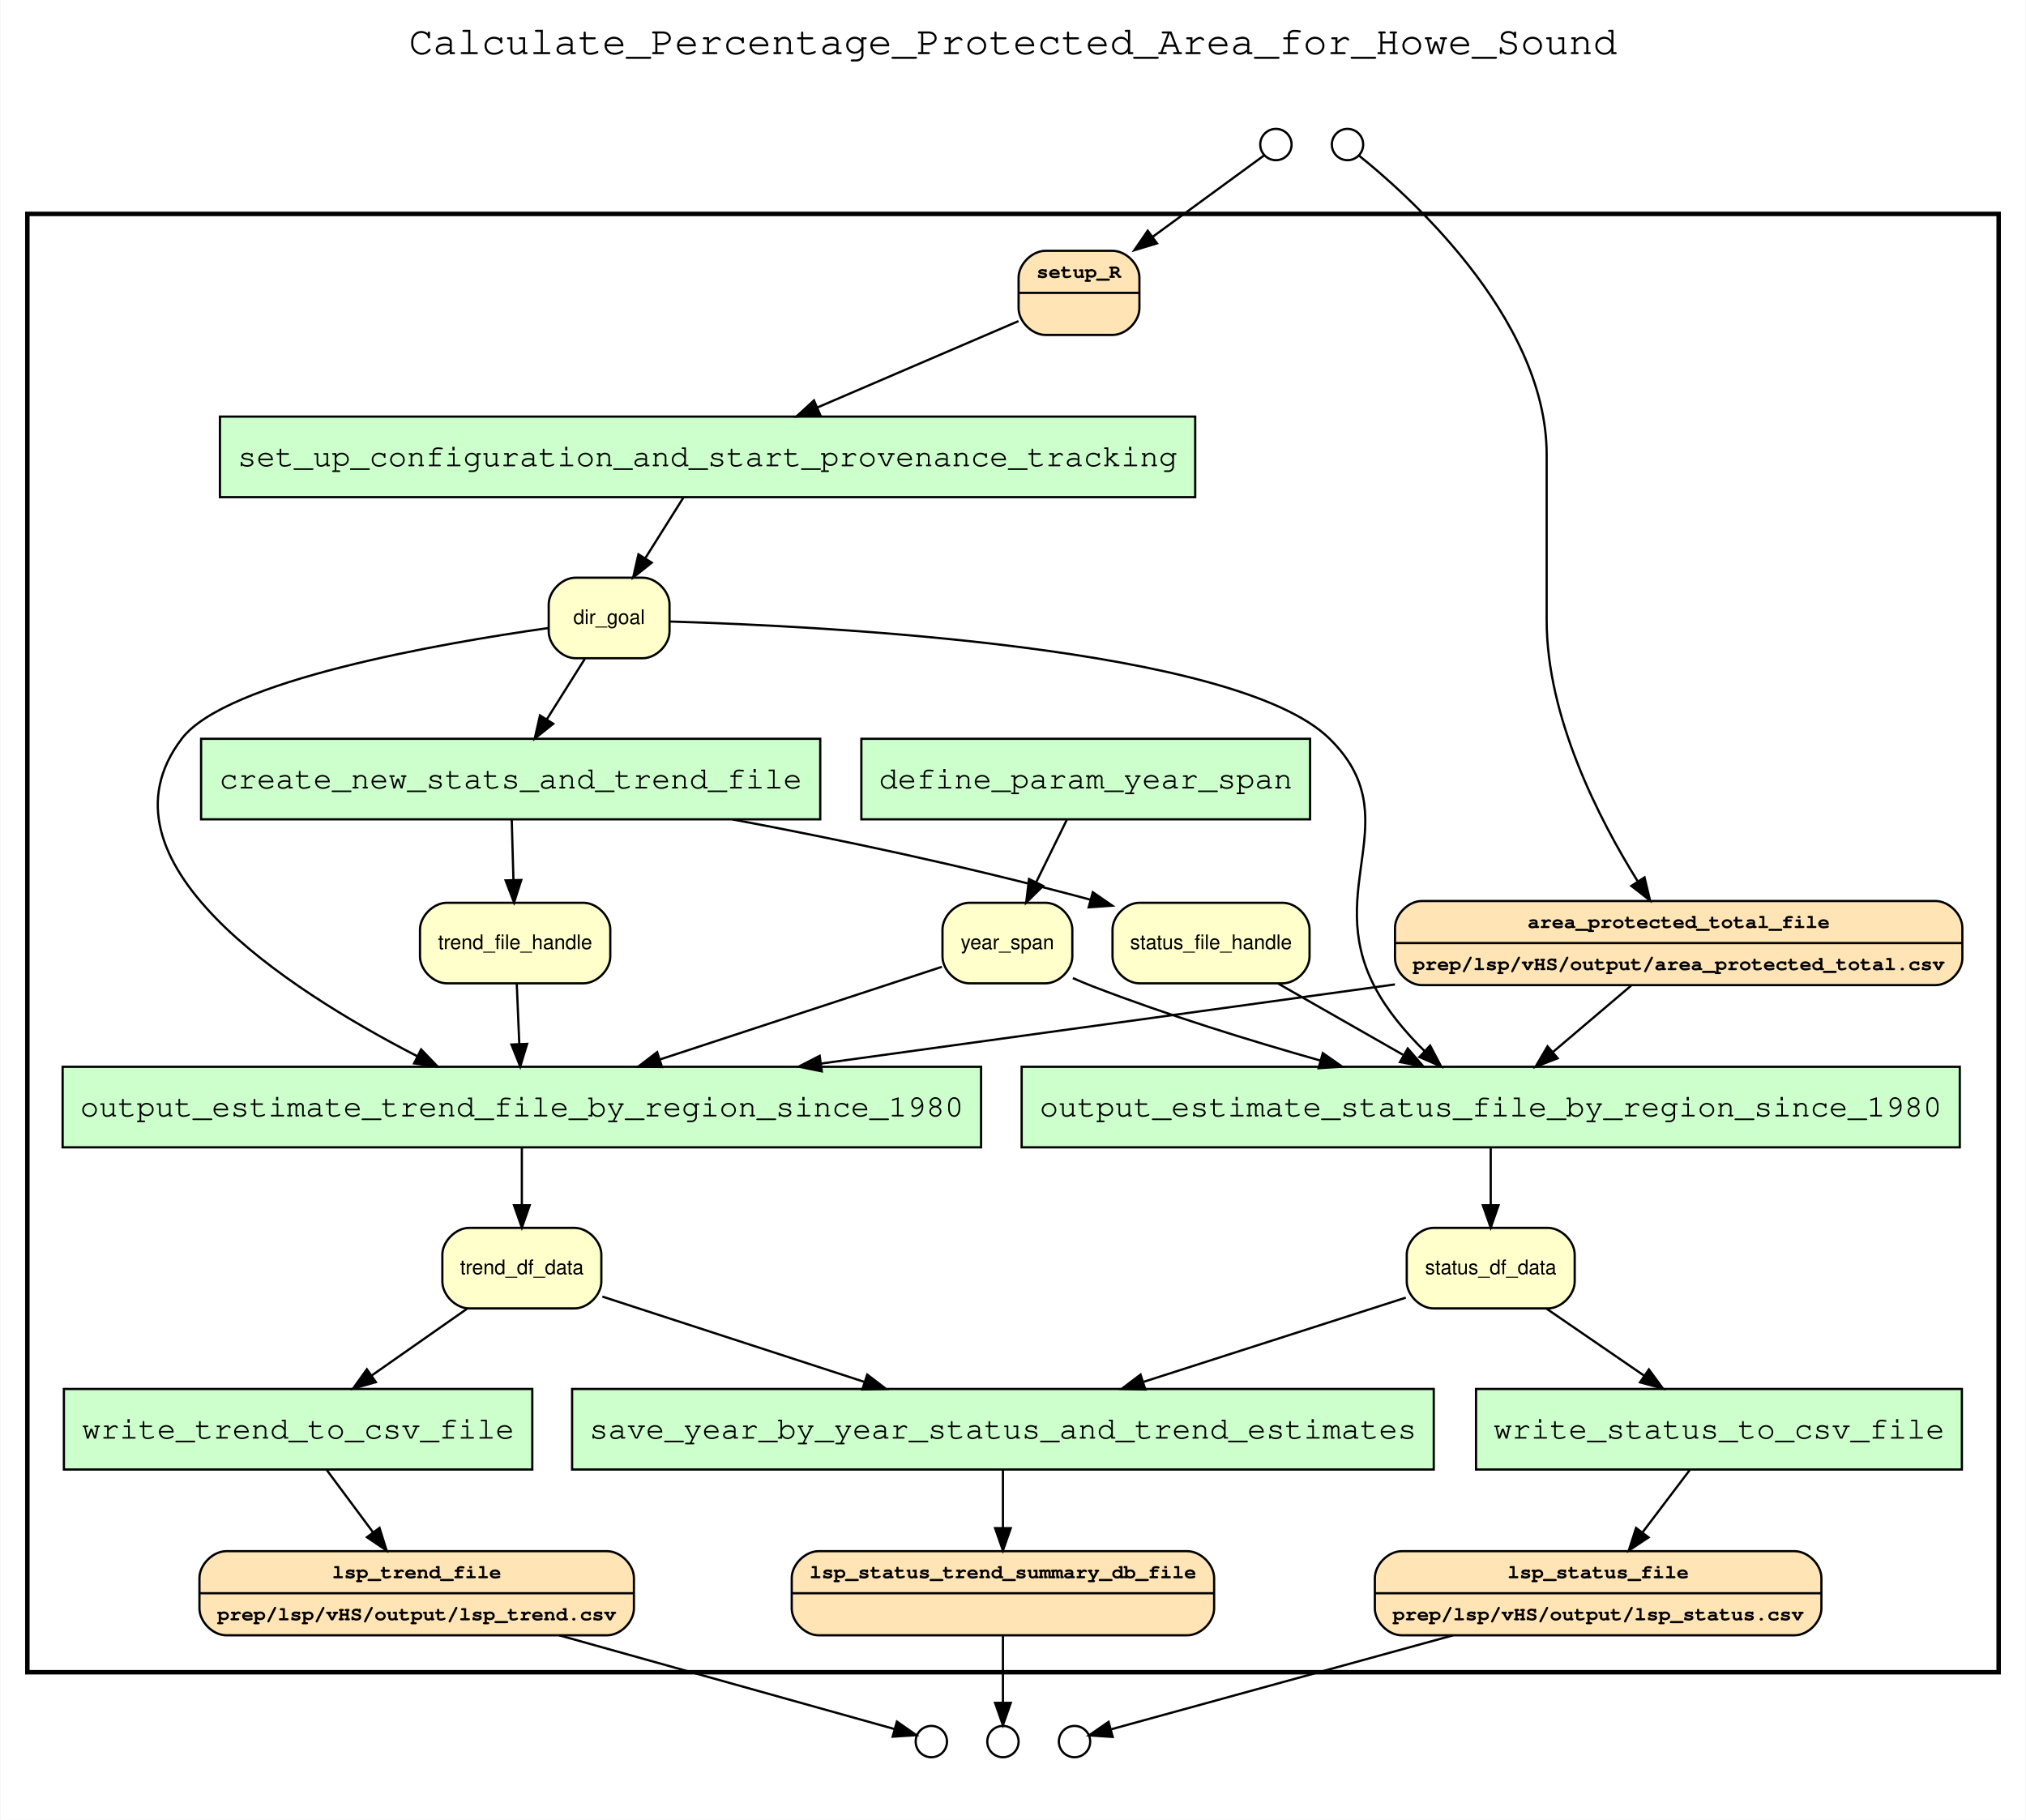
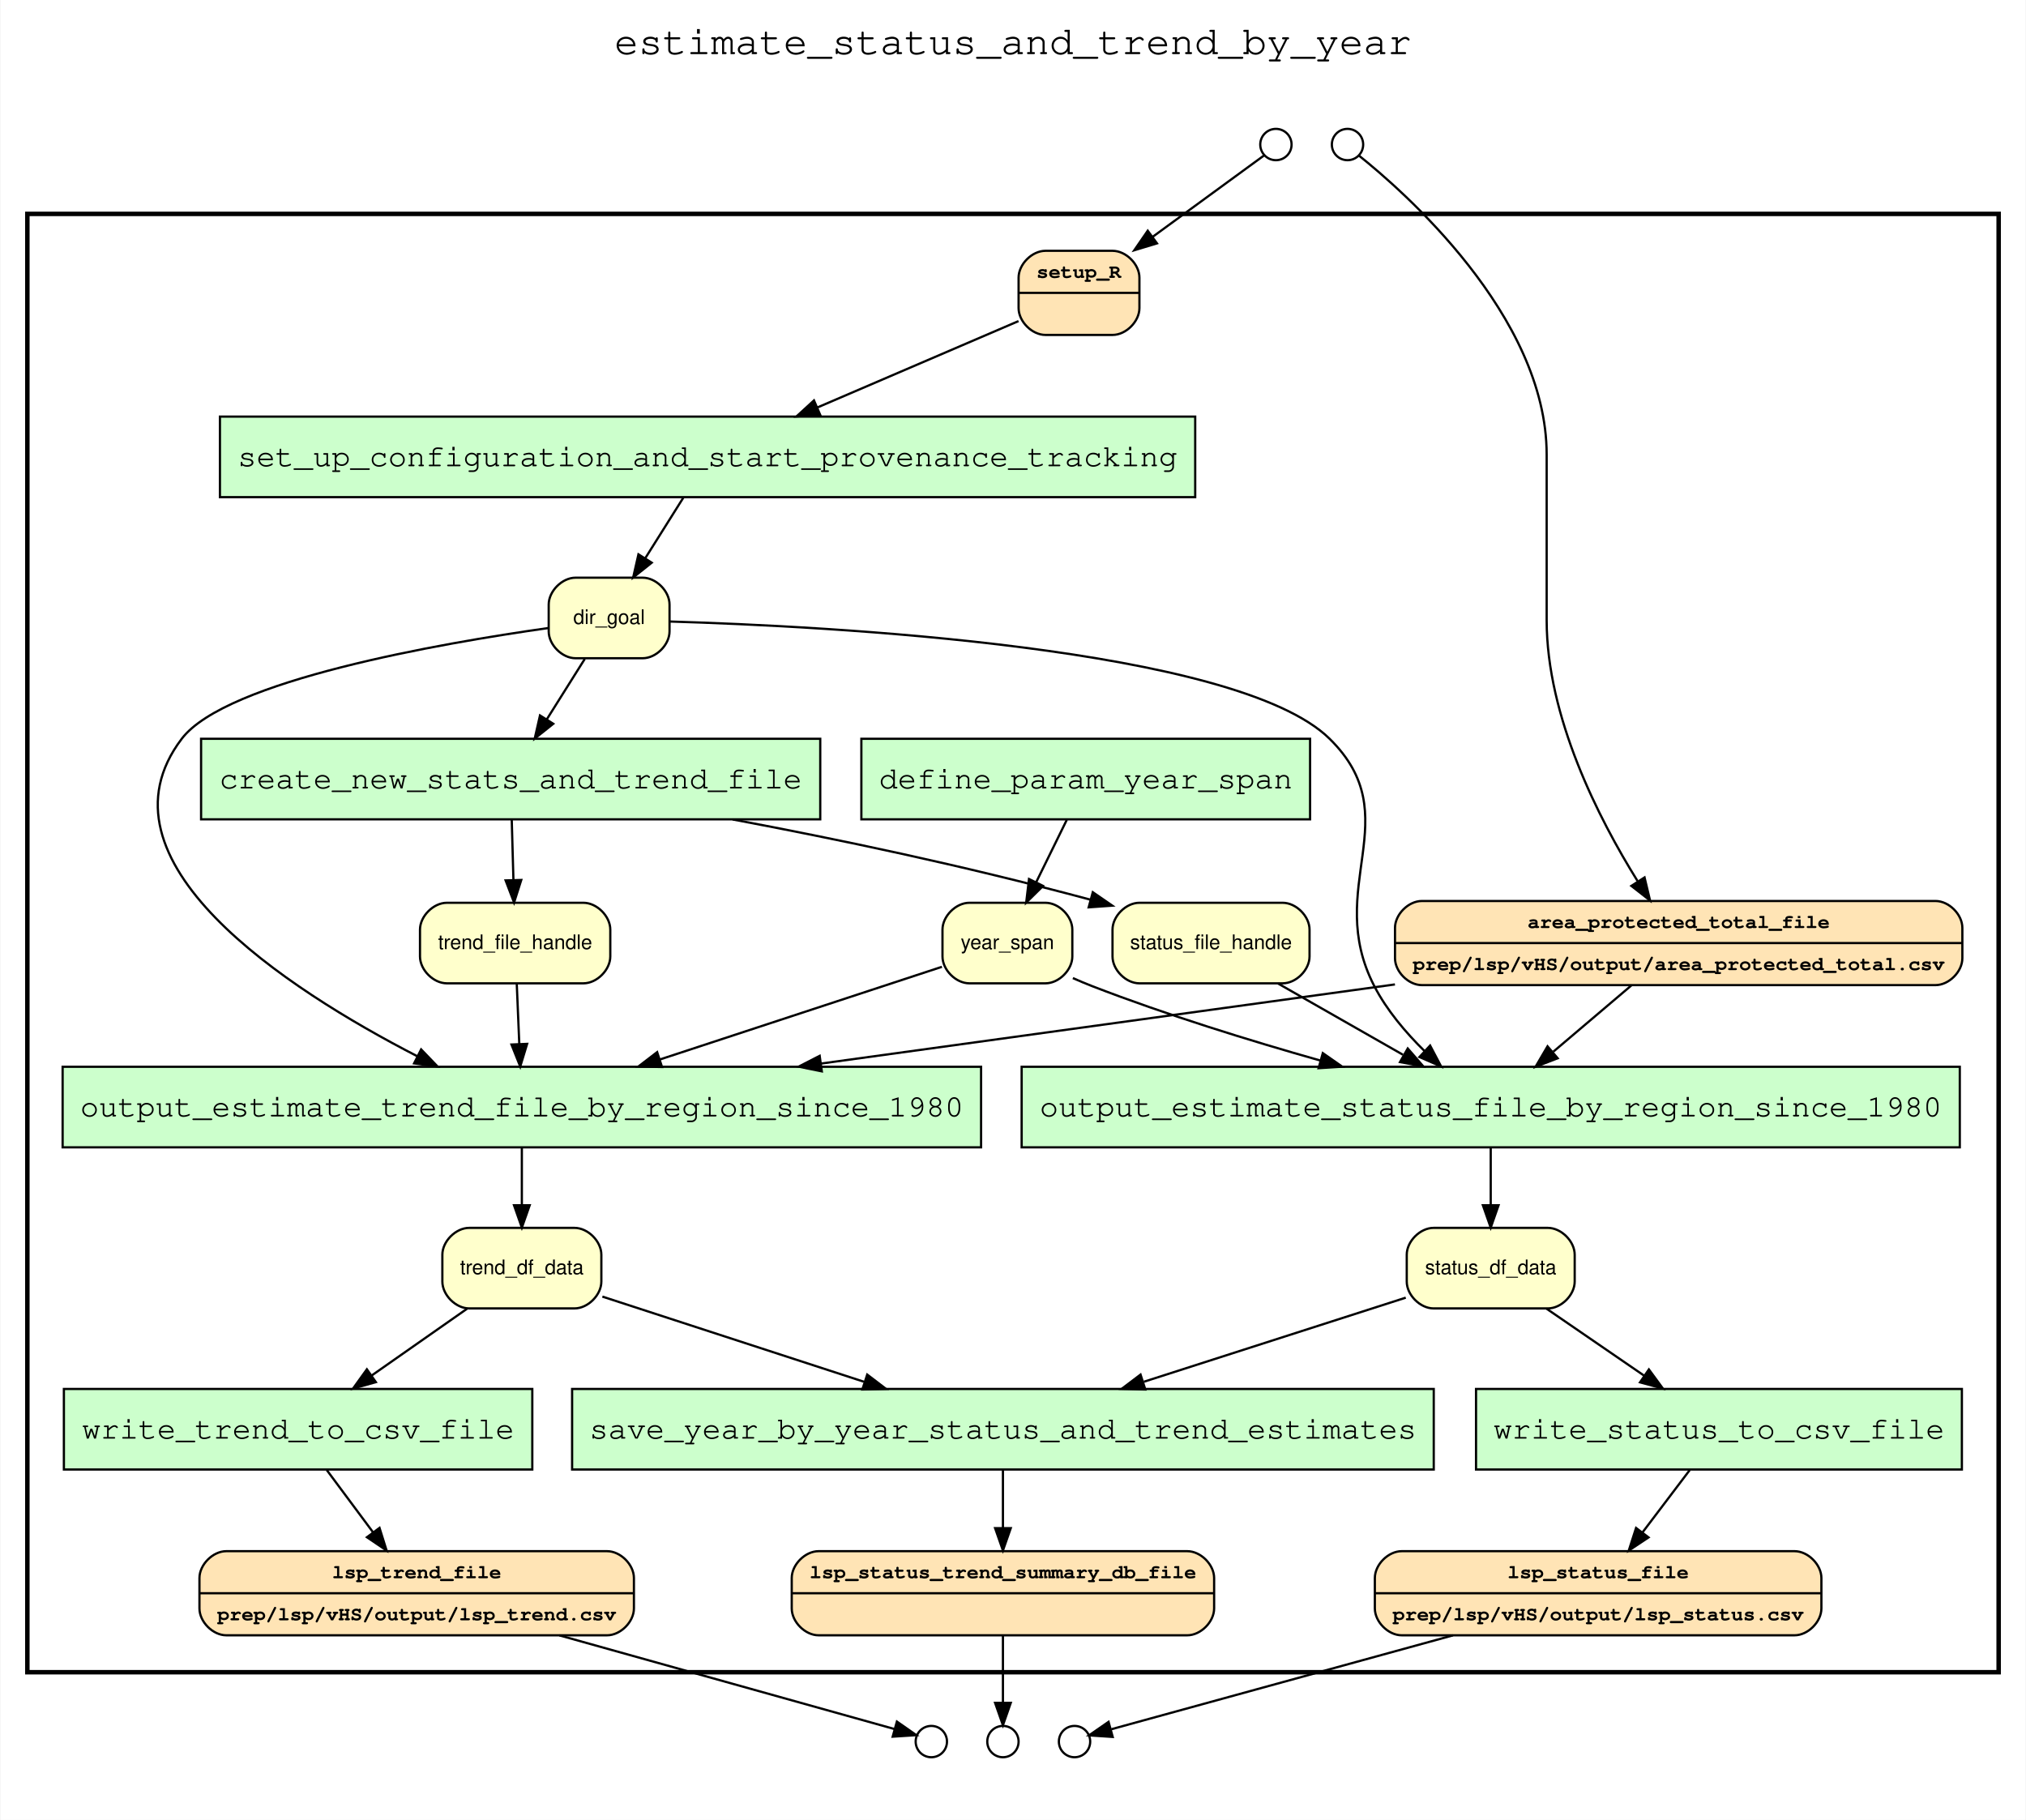
<svg xmlns="http://www.w3.org/2000/svg" width="905pt" height="813pt" viewBox="0.00 0.00 905.00 813.40">
  <g id="graph0" class="graph" transform="scale(1 1) rotate(0) translate(4 809.4)">
    <polygon fill="white" stroke="none" points="-4,4 -4,-809.4 901,-809.4 901,4 -4,4" />
-     <text text-anchor="middle" x="448.5" y="-785.2" font-family="Courier,monospace" font-size="18.00">Calculate_Percentage_Protected_Area_for_Howe_Sound</text>
+     <text text-anchor="middle" x="448.5" y="-785.2" font-family="Courier,monospace" font-size="18.00">estimate_status_and_trend_by_year</text>
    <g id="clust1" class="cluster">
      <polygon fill="none" stroke="black" stroke-width="2" points="8,-62 8,-713.8 889,-713.8 889,-62 8,-62" />
    </g>
    <g id="clust2" class="cluster">
      <polygon fill="none" stroke="white" stroke-width="2" points="16,-70 16,-705.8 881,-705.8 881,-70 16,-70" />
    </g>
    <g id="clust3" class="cluster">
      <polygon fill="none" stroke="white" stroke-width="2" points="543,-721.8 543,-767.8 621,-767.8 621,-721.8 543,-721.8" />
    </g>
    <g id="clust4" class="cluster">
      <polygon fill="none" stroke="white" stroke-width="2" points="551,-729.8 551,-759.8 613,-759.8 613,-729.8 551,-729.8" />
    </g>
    <g id="clust5" class="cluster">
      <polygon fill="none" stroke="white" stroke-width="2" points="389,-8 389,-54 499,-54 499,-8 389,-8" />
    </g>
    <g id="clust6" class="cluster">
      <polygon fill="none" stroke="white" stroke-width="2" points="397,-16 397,-46 491,-46 491,-16 397,-16" />
    </g>
    <g id="node1" class="node">
      <polygon fill="#ccffcc" stroke="black" points="529.93,-623.2 94.07,-623.2 94.07,-587.2 529.93,-587.2 529.93,-623.2" />
      <text text-anchor="middle" x="312" y="-601" font-family="Courier,monospace" font-size="14.00">set_up_configuration_and_start_provenance_tracking</text>
    </g>
    <g id="node11" class="node">
      <path fill="#ffffcc" stroke="black" d="M283,-551.2C283,-551.2 253,-551.2 253,-551.2 247,-551.2 241,-545.2 241,-539.2 241,-539.2 241,-527.2 241,-527.2 241,-521.2 247,-515.2 253,-515.2 253,-515.2 283,-515.2 283,-515.2 289,-515.2 295,-521.2 295,-527.2 295,-527.2 295,-539.2 295,-539.2 295,-545.2 289,-551.2 283,-551.2" />
      <text text-anchor="middle" x="268" y="-530.5" font-family="Helvetica,sans-Serif" font-size="9.00">dir_goal</text>
    </g>
    <g id="edge15" class="edge">
      <path fill="none" stroke="black" d="M301.124,-586.897C296.008,-578.759 289.805,-568.889 284.155,-559.901" />
      <polygon fill="black" stroke="black" points="287.036,-557.908 278.751,-551.304 281.11,-561.633 287.036,-557.908" />
    </g>
    <g id="node2" class="node">
      <polygon fill="#ccffcc" stroke="black" points="362.357,-479.2 85.643,-479.2 85.643,-443.2 362.357,-443.2 362.357,-479.2" />
      <text text-anchor="middle" x="224" y="-457" font-family="Courier,monospace" font-size="14.00">create_new_stats_and_trend_file</text>
    </g>
    <g id="node12" class="node">
      <path fill="#ffffcc" stroke="black" d="M569.027,-405.9C569.027,-405.9 504.973,-405.9 504.973,-405.9 498.973,-405.9 492.973,-399.9 492.973,-393.9 492.973,-393.9 492.973,-381.9 492.973,-381.9 492.973,-375.9 498.973,-369.9 504.973,-369.9 504.973,-369.9 569.027,-369.9 569.027,-369.9 575.027,-369.9 581.027,-375.9 581.027,-381.9 581.027,-381.9 581.027,-393.9 581.027,-393.9 581.027,-399.9 575.027,-405.9 569.027,-405.9" />
      <text text-anchor="middle" x="537" y="-385.2" font-family="Helvetica,sans-Serif" font-size="9.00">status_file_handle</text>
    </g>
    <g id="edge16" class="edge">
      <path fill="none" stroke="black" d="M323.182,-443.152C369.402,-434.448 425.209,-422.86 483.187,-407.259" />
      <polygon fill="black" stroke="black" points="484.161,-410.622 492.889,-404.616 482.321,-403.868 484.161,-410.622" />
    </g>
    <g id="node13" class="node">
      <path fill="#ffffcc" stroke="black" d="M256.524,-405.9C256.524,-405.9 195.476,-405.9 195.476,-405.9 189.476,-405.9 183.476,-399.9 183.476,-393.9 183.476,-393.9 183.476,-381.9 183.476,-381.9 183.476,-375.9 189.476,-369.9 195.476,-369.9 195.476,-369.9 256.524,-369.9 256.524,-369.9 262.524,-369.9 268.524,-375.9 268.524,-381.9 268.524,-381.9 268.524,-393.9 268.524,-393.9 268.524,-399.9 262.524,-405.9 256.524,-405.9" />
      <text text-anchor="middle" x="226" y="-385.2" font-family="Helvetica,sans-Serif" font-size="9.00">trend_file_handle</text>
    </g>
    <g id="edge17" class="edge">
      <path fill="none" stroke="black" d="M224.484,-442.94C224.71,-434.883 224.985,-425.1 225.237,-416.084" />
      <polygon fill="black" stroke="black" points="228.738,-416.095 225.52,-406.001 221.741,-415.899 228.738,-416.095" />
    </g>
    <g id="node3" class="node">
      <polygon fill="#ccffcc" stroke="black" points="581.269,-479.2 380.731,-479.2 380.731,-443.2 581.269,-443.2 581.269,-479.2" />
      <text text-anchor="middle" x="481" y="-457" font-family="Courier,monospace" font-size="14.00">define_param_year_span</text>
    </g>
    <g id="node14" class="node">
      <path fill="#ffffcc" stroke="black" d="M463.015,-405.9C463.015,-405.9 428.985,-405.9 428.985,-405.9 422.985,-405.9 416.985,-399.9 416.985,-393.9 416.985,-393.9 416.985,-381.9 416.985,-381.9 416.985,-375.9 422.985,-369.9 428.985,-369.9 428.985,-369.9 463.015,-369.9 463.015,-369.9 469.015,-369.9 475.015,-375.9 475.015,-381.9 475.015,-381.9 475.015,-393.9 475.015,-393.9 475.015,-399.9 469.015,-405.9 463.015,-405.9" />
      <text text-anchor="middle" x="446" y="-385.2" font-family="Helvetica,sans-Serif" font-size="9.00">year_span</text>
    </g>
    <g id="edge18" class="edge">
      <path fill="none" stroke="black" d="M472.527,-442.94C468.443,-434.62 463.456,-424.46 458.912,-415.204" />
      <polygon fill="black" stroke="black" points="461.943,-413.435 454.395,-406.001 455.659,-416.52 461.943,-413.435" />
    </g>
    <g id="node4" class="node">
      <polygon fill="#ccffcc" stroke="black" points="871.633,-332.6 452.367,-332.6 452.367,-296.6 871.633,-296.6 871.633,-332.6" />
      <text text-anchor="middle" x="662" y="-310.4" font-family="Courier,monospace" font-size="14.00">output_estimate_status_file_by_region_since_1980</text>
    </g>
    <g id="node15" class="node">
      <path fill="#ffffcc" stroke="black" d="M687.529,-260.6C687.529,-260.6 636.471,-260.6 636.471,-260.6 630.471,-260.6 624.471,-254.6 624.471,-248.6 624.471,-248.6 624.471,-236.6 624.471,-236.6 624.471,-230.6 630.471,-224.6 636.471,-224.6 636.471,-224.6 687.529,-224.6 687.529,-224.6 693.529,-224.6 699.529,-230.6 699.529,-236.6 699.529,-236.6 699.529,-248.6 699.529,-248.6 699.529,-254.6 693.529,-260.6 687.529,-260.6" />
      <text text-anchor="middle" x="662" y="-239.9" font-family="Helvetica,sans-Serif" font-size="9.00">status_df_data</text>
    </g>
    <g id="edge19" class="edge">
      <path fill="none" stroke="black" d="M662,-296.297C662,-288.583 662,-279.312 662,-270.712" />
      <polygon fill="black" stroke="black" points="665.5,-270.704 662,-260.704 658.5,-270.704 665.5,-270.704" />
    </g>
    <g id="node5" class="node">
      <polygon fill="#ccffcc" stroke="black" points="872.567,-188.6 655.433,-188.6 655.433,-152.6 872.567,-152.6 872.567,-188.6" />
      <text text-anchor="middle" x="764" y="-166.4" font-family="Courier,monospace" font-size="14.00">write_status_to_csv_file</text>
    </g>
    <g id="node17" class="node">
      <path fill="#ffe4b5" stroke="black" d="M622.215,-78.5C622.215,-78.5 797.785,-78.5 797.785,-78.5 803.785,-78.5 809.785,-84.5 809.785,-90.5 809.785,-90.5 809.785,-104.1 809.785,-104.1 809.785,-110.1 803.785,-116.1 797.785,-116.1 797.785,-116.1 622.215,-116.1 622.215,-116.1 616.215,-116.1 610.215,-110.1 610.215,-104.1 610.215,-104.1 610.215,-90.5 610.215,-90.5 610.215,-84.5 616.215,-78.5 622.215,-78.5" />
      <text text-anchor="middle" x="710" y="-104" font-family="Courier,monospace" font-weight="bold" font-size="9.00">lsp_status_file</text>
      <polyline fill="none" stroke="black" points="610.215,-97.3 809.785,-97.3 " />
      <text text-anchor="start" x="618.215" y="-85.2" font-family="Courier,monospace" font-weight="bold" font-size="9.00">prep/lsp/vHS/output/lsp_status.csv</text>
    </g>
    <g id="edge20" class="edge">
      <path fill="none" stroke="black" d="M750.928,-152.34C744.619,-144.01 736.913,-133.835 729.896,-124.57" />
      <polygon fill="black" stroke="black" points="732.533,-122.254 723.705,-116.396 726.952,-126.481 732.533,-122.254" />
    </g>
    <g id="node6" class="node">
      <polygon fill="#ccffcc" stroke="black" points="434.234,-332.6 23.766,-332.6 23.766,-296.6 434.234,-296.6 434.234,-332.6" />
      <text text-anchor="middle" x="229" y="-310.4" font-family="Courier,monospace" font-size="14.00">output_estimate_trend_file_by_region_since_1980</text>
    </g>
    <g id="node16" class="node">
      <path fill="#ffffcc" stroke="black" d="M252.529,-260.6C252.529,-260.6 205.471,-260.6 205.471,-260.6 199.471,-260.6 193.471,-254.6 193.471,-248.6 193.471,-248.6 193.471,-236.6 193.471,-236.6 193.471,-230.6 199.471,-224.6 205.471,-224.6 205.471,-224.6 252.529,-224.6 252.529,-224.6 258.529,-224.6 264.529,-230.6 264.529,-236.6 264.529,-236.6 264.529,-248.6 264.529,-248.6 264.529,-254.6 258.529,-260.6 252.529,-260.6" />
      <text text-anchor="middle" x="229" y="-239.9" font-family="Helvetica,sans-Serif" font-size="9.00">trend_df_data</text>
    </g>
    <g id="edge21" class="edge">
      <path fill="none" stroke="black" d="M229,-296.297C229,-288.583 229,-279.312 229,-270.712" />
      <polygon fill="black" stroke="black" points="232.5,-270.704 229,-260.704 225.5,-270.704 232.5,-270.704" />
    </g>
    <g id="node7" class="node">
      <polygon fill="#ccffcc" stroke="black" points="233.668,-188.6 24.332,-188.6 24.332,-152.6 233.668,-152.6 233.668,-188.6" />
      <text text-anchor="middle" x="129" y="-166.4" font-family="Courier,monospace" font-size="14.00">write_trend_to_csv_file</text>
    </g>
    <g id="node18" class="node">
      <path fill="#ffe4b5" stroke="black" d="M96.915,-78.5C96.915,-78.5 267.085,-78.5 267.085,-78.5 273.085,-78.5 279.085,-84.5 279.085,-90.5 279.085,-90.5 279.085,-104.1 279.085,-104.1 279.085,-110.1 273.085,-116.1 267.085,-116.1 267.085,-116.1 96.915,-116.1 96.915,-116.1 90.915,-116.1 84.915,-110.1 84.915,-104.1 84.915,-104.1 84.915,-90.5 84.915,-90.5 84.915,-84.5 90.915,-78.5 96.915,-78.5" />
      <text text-anchor="middle" x="182" y="-104" font-family="Courier,monospace" font-weight="bold" font-size="9.00">lsp_trend_file</text>
      <polyline fill="none" stroke="black" points="84.915,-97.3 279.085,-97.3 " />
      <text text-anchor="start" x="92.915" y="-85.2" font-family="Courier,monospace" font-weight="bold" font-size="9.00">prep/lsp/vHS/output/lsp_trend.csv</text>
    </g>
    <g id="edge22" class="edge">
      <path fill="none" stroke="black" d="M141.83,-152.34C148.022,-144.01 155.586,-133.835 162.473,-124.57" />
      <polygon fill="black" stroke="black" points="165.392,-126.509 168.549,-116.396 159.774,-122.333 165.392,-126.509" />
    </g>
    <g id="node8" class="node">
      <polygon fill="#ccffcc" stroke="black" points="636.539,-188.6 251.461,-188.6 251.461,-152.6 636.539,-152.6 636.539,-188.6" />
      <text text-anchor="middle" x="444" y="-166.4" font-family="Courier,monospace" font-size="14.00">save_year_by_year_status_and_trend_estimates</text>
    </g>
    <g id="node19" class="node">
      <path fill="#ffe4b5" stroke="black" d="M361.614,-78.5C361.614,-78.5 526.386,-78.5 526.386,-78.5 532.386,-78.5 538.386,-84.5 538.386,-90.5 538.386,-90.5 538.386,-104.1 538.386,-104.1 538.386,-110.1 532.386,-116.1 526.386,-116.1 526.386,-116.1 361.614,-116.1 361.614,-116.1 355.614,-116.1 349.614,-110.1 349.614,-104.1 349.614,-104.1 349.614,-90.5 349.614,-90.5 349.614,-84.5 355.614,-78.5 361.614,-78.5" />
      <text text-anchor="middle" x="444" y="-104" font-family="Courier,monospace" font-weight="bold" font-size="9.00">lsp_status_trend_summary_db_file</text>
      <polyline fill="none" stroke="black" points="349.614,-97.3 538.386,-97.3 " />
      <text text-anchor="middle" x="444" y="-85.2" font-family="Courier,monospace" font-weight="bold" font-size="9.00"> </text>
    </g>
    <g id="edge23" class="edge">
      <path fill="none" stroke="black" d="M444,-152.34C444,-144.605 444,-135.279 444,-126.568" />
      <polygon fill="black" stroke="black" points="447.5,-126.396 444,-116.396 440.5,-126.396 447.5,-126.396" />
    </g>
    <g id="node9" class="node">
      <path fill="#ffe4b5" stroke="black" d="M463,-659.7C463,-659.7 493,-659.7 493,-659.7 499,-659.7 505,-665.7 505,-671.7 505,-671.7 505,-685.3 505,-685.3 505,-691.3 499,-697.3 493,-697.3 493,-697.3 463,-697.3 463,-697.3 457,-697.3 451,-691.3 451,-685.3 451,-685.3 451,-671.7 451,-671.7 451,-665.7 457,-659.7 463,-659.7" />
      <text text-anchor="middle" x="477.897" y="-685.2" font-family="Courier,monospace" font-weight="bold" font-size="9.00">setup_R</text>
      <polyline fill="none" stroke="black" points="451,-678.5 504.794,-678.5 " />
      <text text-anchor="middle" x="477.897" y="-666.4" font-family="Courier,monospace" font-weight="bold" font-size="9.00"> </text>
    </g>
    <g id="edge1" class="edge">
      <path fill="none" stroke="black" d="M450.96,-665.886C426.67,-655.453 390.413,-639.88 361.024,-627.257" />
      <polygon fill="black" stroke="black" points="362.317,-624.003 351.747,-623.272 359.554,-630.435 362.317,-624.003" />
    </g>
    <g id="node10" class="node">
      <path fill="#ffe4b5" stroke="black" d="M631.22,-369.1C631.22,-369.1 860.78,-369.1 860.78,-369.1 866.78,-369.1 872.78,-375.1 872.78,-381.1 872.78,-381.1 872.78,-394.7 872.78,-394.7 872.78,-400.7 866.78,-406.7 860.78,-406.7 860.78,-406.7 631.22,-406.7 631.22,-406.7 625.22,-406.7 619.22,-400.7 619.22,-394.7 619.22,-394.7 619.22,-381.1 619.22,-381.1 619.22,-375.1 625.22,-369.1 631.22,-369.1" />
      <text text-anchor="middle" x="746" y="-394.6" font-family="Courier,monospace" font-weight="bold" font-size="9.00">area_protected_total_file</text>
      <polyline fill="none" stroke="black" points="619.22,-387.9 872.78,-387.9 " />
      <text text-anchor="start" x="627.22" y="-375.8" font-family="Courier,monospace" font-weight="bold" font-size="9.00">prep/lsp/vHS/output/area_protected_total.csv</text>
    </g>
    <g id="edge9" class="edge">
      <path fill="none" stroke="black" d="M724.803,-368.908C714.244,-359.945 701.337,-348.99 689.977,-339.347" />
      <polygon fill="black" stroke="black" points="691.922,-336.407 682.033,-332.605 687.392,-341.744 691.922,-336.407" />
    </g>
    <g id="edge10" class="edge">
      <path fill="none" stroke="black" d="M619.197,-369.412C541.358,-358.678 441.781,-344.945 362.704,-334.039" />
      <polygon fill="black" stroke="black" points="363.058,-330.555 352.674,-332.656 362.102,-337.489 363.058,-330.555" />
    </g>
    <g id="edge2" class="edge">
      <path fill="none" stroke="black" d="M257.124,-514.897C252.008,-506.759 245.805,-496.889 240.155,-487.901" />
      <polygon fill="black" stroke="black" points="243.036,-485.908 234.751,-479.304 237.11,-489.633 243.036,-485.908" />
    </g>
    <g id="edge3" class="edge">
      <path fill="none" stroke="black" d="M295.038,-531.617C364.808,-529.532 548.363,-520.186 590,-479.2 625.599,-444.158 587.049,-412.968 610,-368.6 615.543,-357.885 623.982,-347.921 632.46,-339.591" />
      <polygon fill="black" stroke="black" points="634.913,-342.089 639.848,-332.714 630.144,-336.966 634.913,-342.089" />
    </g>
    <g id="edge4" class="edge">
      <path fill="none" stroke="black" d="M240.784,-528.691C192.917,-521.901 96.838,-505.293 77,-479.2 35.572,-424.711 123.584,-367.566 182.2,-337.345" />
      <polygon fill="black" stroke="black" points="183.985,-340.365 191.331,-332.731 180.828,-334.117 183.985,-340.365" />
    </g>
    <g id="edge5" class="edge">
      <path fill="none" stroke="black" d="M566.941,-369.822C583.67,-360.279 604.718,-348.274 622.753,-337.987" />
      <polygon fill="black" stroke="black" points="624.918,-340.781 631.87,-332.786 621.45,-334.7 624.918,-340.781" />
    </g>
    <g id="edge6" class="edge">
      <path fill="none" stroke="black" d="M226.726,-369.64C227.065,-361.583 227.477,-351.8 227.856,-342.784" />
      <polygon fill="black" stroke="black" points="231.357,-342.839 228.28,-332.701 224.363,-342.545 231.357,-342.839" />
    </g>
    <g id="edge7" class="edge">
      <path fill="none" stroke="black" d="M475.254,-372.242C478.182,-370.948 481.132,-369.71 484,-368.6 516.84,-355.897 554.052,-344.387 585.931,-335.364" />
      <polygon fill="black" stroke="black" points="586.956,-338.712 595.642,-332.645 585.069,-331.971 586.956,-338.712" />
    </g>
    <g id="edge8" class="edge">
      <path fill="none" stroke="black" d="M416.734,-377.284C384.604,-366.727 332.091,-349.473 290.762,-335.893" />
      <polygon fill="black" stroke="black" points="291.647,-332.5 281.055,-332.704 289.462,-339.15 291.647,-332.5" />
    </g>
    <g id="edge11" class="edge">
      <path fill="none" stroke="black" d="M686.952,-224.476C700.042,-215.493 716.26,-204.363 730.436,-194.634" />
      <polygon fill="black" stroke="black" points="732.687,-197.334 738.952,-188.79 728.726,-191.562 732.687,-197.334" />
    </g>
    <g id="edge12" class="edge">
      <path fill="none" stroke="black" d="M624.027,-229.407C591.776,-219.051 544.832,-203.977 506.967,-191.819" />
      <polygon fill="black" stroke="black" points="507.641,-188.359 497.05,-188.634 505.501,-195.024 507.641,-188.359" />
    </g>
    <g id="edge13" class="edge">
      <path fill="none" stroke="black" d="M204.537,-224.476C191.704,-215.493 175.804,-204.363 161.906,-194.634" />
      <polygon fill="black" stroke="black" points="163.756,-191.657 153.557,-188.79 159.742,-197.392 163.756,-191.657" />
    </g>
    <g id="edge14" class="edge">
      <path fill="none" stroke="black" d="M264.986,-229.884C296.809,-219.523 343.935,-204.179 381.847,-191.836" />
      <polygon fill="black" stroke="black" points="383.347,-195.028 391.772,-188.604 381.18,-188.372 383.347,-195.028" />
    </g>
    <g id="node24" class="node">
      <ellipse fill="none" stroke="black" cx="476" cy="-31" rx="7" ry="7" />
    </g>
    <g id="edge28" class="edge">
      <path fill="none" stroke="black" d="M645.129,-78.474C593.077,-64.171 523.723,-45.114 492.484,-36.529" />
      <polygon fill="black" stroke="black" points="493.063,-33.059 482.493,-33.784 491.208,-39.809 493.063,-33.059" />
    </g>
    <g id="node23" class="node">
      <ellipse fill="none" stroke="black" cx="412" cy="-31" rx="7" ry="7" />
    </g>
    <g id="edge27" class="edge">
      <path fill="none" stroke="black" d="M245.762,-78.474C296.688,-64.237 364.464,-45.289 395.371,-36.649" />
      <polygon fill="black" stroke="black" points="396.611,-39.937 405.299,-33.873 394.726,-33.195 396.611,-39.937" />
    </g>
    <g id="node22" class="node">
      <ellipse fill="none" stroke="black" cx="444" cy="-31" rx="7" ry="7" />
    </g>
    <g id="edge26" class="edge">
      <path fill="none" stroke="black" d="M444,-78.389C444,-68.983 444,-57.539 444,-48.371" />
      <polygon fill="black" stroke="black" points="447.5,-48.301 444,-38.301 440.5,-48.301 447.5,-48.301" />
    </g>
    <g id="node20" class="node">
      <ellipse fill="none" stroke="black" cx="566" cy="-744.8" rx="7" ry="7" />
    </g>
    <g id="edge24" class="edge">
      <path fill="none" stroke="black" d="M560.759,-739.97C551.068,-732.89 529.639,-717.231 511.014,-703.623" />
      <polygon fill="black" stroke="black" points="512.846,-700.627 502.707,-697.553 508.716,-706.279 512.846,-700.627" />
    </g>
    <g id="node21" class="node">
      <ellipse fill="none" stroke="black" cx="598" cy="-744.8" rx="7" ry="7" />
    </g>
    <g id="edge25" class="edge">
      <path fill="none" stroke="black" d="M603.04,-739.912C621.867,-724.91 687,-668.506 687,-606.2 687,-606.2 687,-606.2 687,-532.2 687,-488.932 710.284,-443.474 727.597,-415.653" />
      <polygon fill="black" stroke="black" points="730.744,-417.23 733.198,-406.923 724.852,-413.45 730.744,-417.23" />
    </g>
  </g>
</svg>
